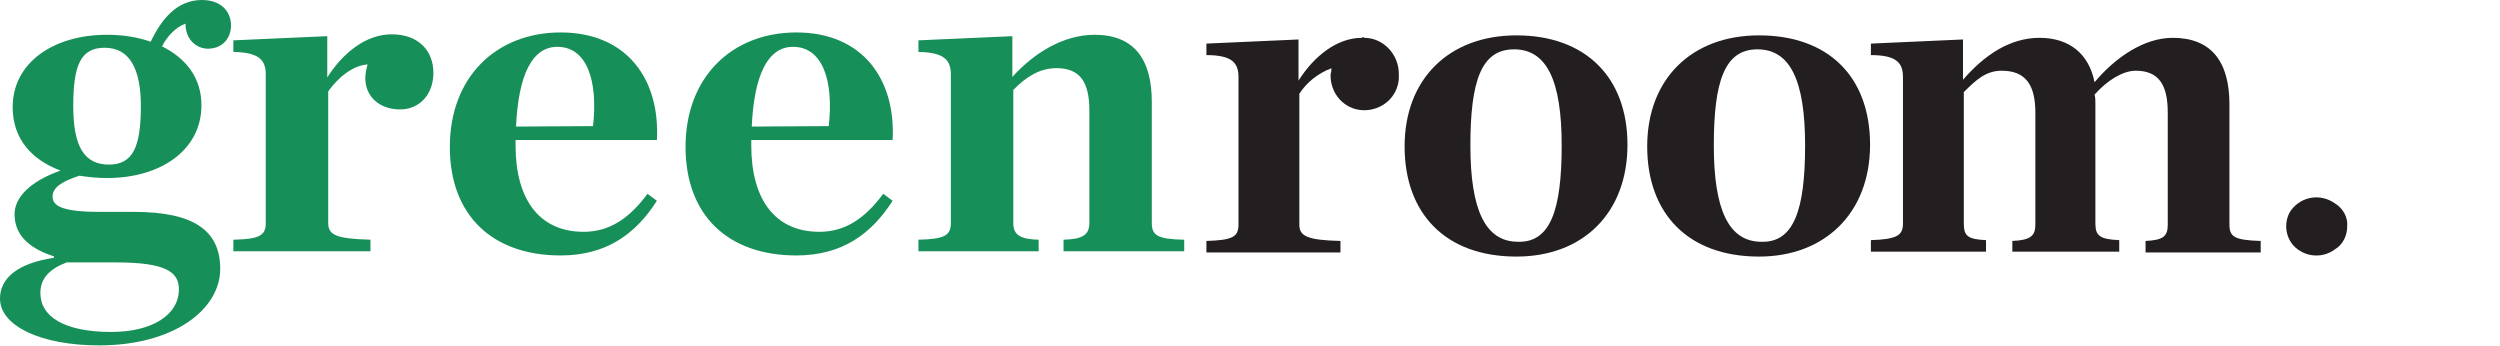
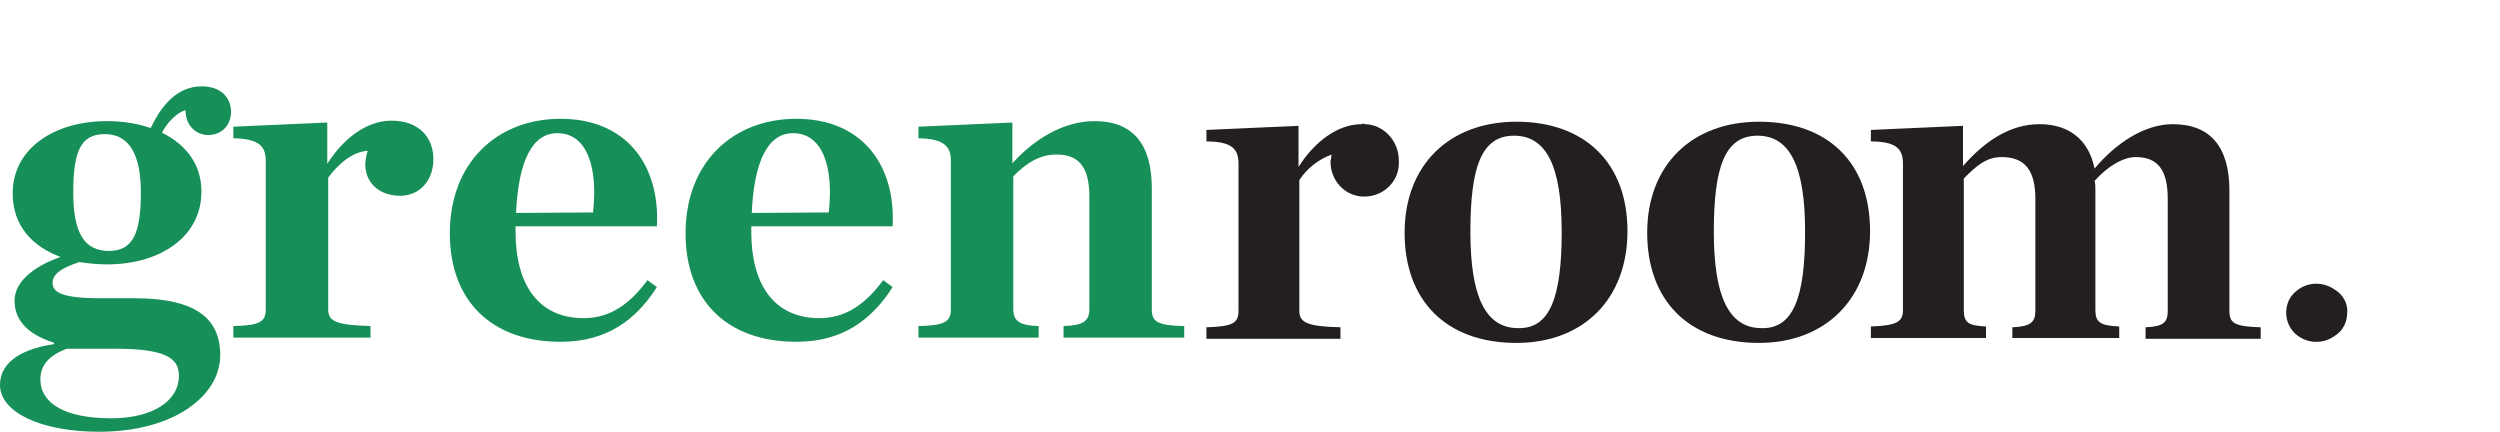
- <svg xmlns="http://www.w3.org/2000/svg" width="304" height="42" viewBox="0 0 304 42">
-   <g fill="none" fill-rule="evenodd">
-     <path fill="#169058" fill-rule="nonzero" d="M13.018 4.228c1.884 0 3.712.282 5.31.846C19.642 2.31 21.526 0 24.552 0c2.284 0 3.54 1.353 3.54 3.1 0 1.523-1.028 2.82-2.798 2.82-1.37 0-2.74-1.072-2.74-3.045-1.142.395-2.227 1.522-2.855 2.763 2.855 1.409 4.796 3.777 4.796 7.16 0 5.468-4.968 8.85-11.477 8.85-1.142 0-2.284-.112-3.369-.282-2.226.733-3.254 1.466-3.254 2.537 0 1.128 1.142 1.86 5.71 1.86h4.168c7.194 0 10.506 2.2 10.506 6.935 0 4.905-5.596 9.302-14.731 9.302C4.968 42 0 39.632 0 36.306c0-2.424 2.056-4.285 6.566-4.961v-.17c-3.54-1.127-4.796-2.987-4.796-5.13 0-2.029 1.884-4.002 5.596-5.299-3.483-1.296-5.824-3.833-5.824-7.723 0-5.412 4.967-8.795 11.476-8.795zm.514 36.137c4.91 0 8.222-2.03 8.222-5.186 0-2.086-1.541-3.27-7.65-3.27H8.107c-2.056.789-3.198 1.917-3.198 3.72 0 2.876 2.912 4.736 8.622 4.736zm-.285-20.352c2.912 0 3.882-2.142 3.882-7.103 0-4.454-1.313-7.103-4.396-7.103-2.912 0-3.826 2.086-3.826 7.103 0 4.961 1.37 7.103 4.34 7.103zM28.377 30.556v-1.41c3.255-.056 3.94-.563 3.94-2.03V9.077c0-1.69-.685-2.706-3.94-2.762v-1.41l11.42-.507v5.018c1.941-3.045 4.74-5.243 7.822-5.243 3.37 0 5.082 2.086 5.082 4.679 0 2.593-1.656 4.454-4.054 4.454-2.57 0-4.225-1.635-4.225-3.777 0-.508.114-1.184.285-1.692-1.77.113-3.54 1.522-4.796 3.27v16.01c0 1.467.97 1.918 5.139 2.03v1.41H28.377zM68.174 31.063c-8.336 0-13.475-4.905-13.475-13.192 0-8.569 5.71-13.925 13.475-13.925 8.051 0 12.105 5.694 11.705 13.08H62.693v.676c0 6.427 2.798 10.486 8.28 10.486 3.197 0 5.595-1.691 7.765-4.623l1.141.846c-2.512 3.946-6.052 6.652-11.705 6.652zm-.4-25.369c-3.082 0-4.738 3.439-5.024 9.697l9.364-.057c.628-5.637-.8-9.64-4.34-9.64zM96.837 31.063c-8.336 0-13.475-4.905-13.475-13.192 0-8.569 5.71-13.925 13.475-13.925 8.051 0 12.105 5.694 11.705 13.08H91.356v.676c0 6.427 2.798 10.486 8.28 10.486 3.197 0 5.595-1.691 7.764-4.623l1.142.846c-2.512 3.946-6.052 6.652-11.705 6.652zm-.4-25.369c-3.083 0-4.738 3.439-5.024 9.697l9.364-.057c.628-5.637-.8-9.64-4.34-9.64zM111.683 30.556v-1.41c3.254-.056 3.94-.563 3.94-2.03V9.077c0-1.69-.686-2.706-3.94-2.762v-1.41l11.42-.507v4.961c2.683-2.988 6.28-5.13 9.991-5.13 4.74 0 6.966 2.875 6.966 8.175v14.714c0 1.466.628 1.973 3.94 2.03v1.409h-14.674v-1.41c2.284-.056 3.14-.563 3.14-2.03V13.418c0-3.438-1.142-5.13-3.997-5.13-2.055 0-3.71 1.071-5.253 2.65v16.18c0 1.466.857 1.973 3.084 2.03v1.409h-14.617z" />
-     <path fill="#231F20" d="M244.7 29.3c2.2-.1 2.8-.6 2.8-2V13.7c0-3.4-1.2-5.1-4.1-5.1-1.9 0-3.1 1.1-4.6 2.6v16c0 1.5.5 1.9 2.7 2v1.4h-14v-1.4c3.2-.1 3.9-.6 3.9-2V9.4c0-1.7-.7-2.7-3.9-2.7V5.3l11.2-.5v4.9c2.6-3 5.7-5.1 9.3-5.1 3.6 0 6 1.9 6.7 5.4 2.5-3 6-5.4 9.5-5.4 4.7 0 6.9 2.9 6.9 8.1v14.6c0 1.5.6 1.9 3.8 2v1.4h-14v-1.4c2.2-.1 2.7-.6 2.7-2V13.7c0-3.4-1.1-5.1-3.9-5.1-1.5 0-3.4 1.1-5 2.9.1.4.1.7.1 1.1v14.6c0 1.5.6 1.9 2.9 2v1.4h-13v-1.3z" />
-     <path fill="#231F20" fill-rule="nonzero" d="M184.4 4.3c-8.2 0-13.6 5.3-13.6 13.5s5 13.4 13.6 13.4c8.1 0 13.5-5.3 13.5-13.6s-5.2-13.3-13.5-13.3zm.2 25.1c-4 0-5.8-3.9-5.8-11.7 0-7.8 1.3-11.7 5.3-11.7s5.8 3.8 5.8 11.7c0 7.9-1.4 11.8-5.3 11.7zM213.9 4.3c-8.2 0-13.6 5.3-13.6 13.5s5 13.4 13.6 13.4c8 0 13.5-5.3 13.5-13.6s-5.1-13.3-13.5-13.3zm.3 25.1c-4 0-5.8-3.9-5.8-11.7 0-7.8 1.3-11.7 5.3-11.7s5.8 3.8 5.8 11.7c0 7.9-1.4 11.8-5.3 11.7z" />
-     <path fill="#231F20" d="M165.6 4.6c-3 0-5.8 2.2-7.7 5.2v-5l-11.2.5v1.4c3.2 0 3.9 1 3.9 2.7v17.9c0 1.5-.7 1.9-3.9 2v1.4H163v-1.4c-4.1-.1-5-.6-5-2V11.4c.9-1.4 2.3-2.5 3.9-3.1 0 .2 0 .4-.1.7-.1 2.3 1.6 4.3 3.9 4.4 2.3.1 4.3-1.6 4.4-3.9v-.1V9c0-2.4-1.9-4.4-4.2-4.4 0-.1-.2-.1-.3 0M285.42 27.527c0 1.1-.5 2.2-1.5 2.8-1.2.9-2.9 1-4.2.2-1.6-.9-2.2-3-1.3-4.7.1-.1.1-.2.2-.3 1.3-1.7 3.6-2 5.3-.8 1 .6 1.6 1.7 1.5 2.8" />
+ <svg xmlns="http://www.w3.org/2000/svg" version="1.1" id="Layer_1" x="0px" y="0px" width="304px" height="52.5px" viewBox="0 -10.5 304 52.5" enable-background="new 0 -10.5 304 52.5" xml:space="preserve">
+   <g>
+     <path fill="#169058" d="M13.018,4.228c1.884,0,3.712,0.282,5.31,0.846C19.642,2.31,21.526,0,24.552,0c2.284,0,3.54,1.353,3.54,3.1   c0,1.523-1.028,2.82-2.798,2.82c-1.37,0-2.74-1.072-2.74-3.045c-1.142,0.395-2.227,1.522-2.855,2.763   c2.855,1.409,4.796,3.777,4.796,7.16c0,5.468-4.968,8.851-11.477,8.851c-1.142,0-2.284-0.112-3.369-0.282   c-2.226,0.733-3.254,1.466-3.254,2.536c0,1.129,1.142,1.861,5.71,1.861h4.168c7.194,0,10.506,2.199,10.506,6.935   c0,4.905-5.596,9.302-14.731,9.302C4.968,42,0,39.632,0,36.307c0-2.425,2.056-4.285,6.566-4.962v-0.17   c-3.54-1.127-4.796-2.987-4.796-5.13c0-2.029,1.884-4.002,5.596-5.299c-3.483-1.296-5.824-3.833-5.824-7.723   C1.542,7.611,6.509,4.228,13.018,4.228z M13.532,40.365c4.91,0,8.222-2.03,8.222-5.186c0-2.087-1.541-3.271-7.65-3.271H8.107   c-2.056,0.789-3.198,1.917-3.198,3.72c0,2.876,2.912,4.736,8.622,4.736H13.532z M13.247,20.013c2.912,0,3.882-2.142,3.882-7.103   c0-4.454-1.313-7.103-4.396-7.103c-2.912,0-3.826,2.086-3.826,7.103C8.907,17.871,10.277,20.013,13.247,20.013z M28.377,30.557   v-1.41c3.255-0.057,3.94-0.563,3.94-2.03V9.077c0-1.69-0.685-2.706-3.94-2.762v-1.41l11.42-0.507v5.018   c1.941-3.045,4.74-5.243,7.822-5.243c3.37,0,5.082,2.086,5.082,4.679c0,2.593-1.656,4.454-4.054,4.454   c-2.57,0-4.225-1.635-4.225-3.777c0-0.508,0.114-1.184,0.285-1.692c-1.77,0.113-3.54,1.522-4.796,3.27v16.01   c0,1.467,0.97,1.918,5.139,2.029v1.41H28.377L28.377,30.557z M68.174,31.062c-8.336,0-13.475-4.904-13.475-13.191   c0-8.569,5.71-13.925,13.475-13.925c8.051,0,12.105,5.694,11.705,13.08H62.693v0.676c0,6.427,2.798,10.485,8.28,10.485   c3.197,0,5.595-1.69,7.765-4.623l1.141,0.847C77.367,28.357,73.827,31.062,68.174,31.062z M67.774,5.694   c-3.082,0-4.738,3.439-5.024,9.697l9.364-0.057C72.742,9.697,71.314,5.694,67.774,5.694z M96.837,31.062   c-8.336,0-13.475-4.904-13.475-13.191c0-8.569,5.71-13.925,13.475-13.925c8.051,0,12.105,5.694,11.705,13.08H91.356v0.676   c0,6.427,2.798,10.485,8.28,10.485c3.197,0,5.595-1.69,7.764-4.623l1.142,0.847C106.03,28.357,102.49,31.062,96.837,31.062z    M96.437,5.694c-3.083,0-4.738,3.439-5.024,9.697l9.364-0.057C101.405,9.697,99.977,5.694,96.437,5.694z M111.683,30.557v-1.41   c3.254-0.057,3.94-0.563,3.94-2.03V9.077c0-1.69-0.686-2.706-3.94-2.762v-1.41l11.42-0.507v4.961c2.683-2.988,6.28-5.13,9.991-5.13   c4.74,0,6.966,2.875,6.966,8.175v14.714c0,1.466,0.628,1.973,3.94,2.03v1.408h-14.674v-1.41c2.284-0.056,3.14-0.562,3.14-2.029   V13.418c0-3.438-1.142-5.13-3.997-5.13c-2.055,0-3.71,1.071-5.253,2.65v16.18c0,1.466,0.857,1.973,3.084,2.03v1.408H111.683   L111.683,30.557z" />
+     <path fill="#231F20" d="M244.7,29.3c2.2-0.1,2.8-0.6,2.8-2V13.7c0-3.4-1.2-5.1-4.1-5.1c-1.9,0-3.101,1.1-4.601,2.6v16   c0,1.5,0.5,1.899,2.7,2V30.6h-14V29.2c3.2-0.101,3.9-0.601,3.9-2V9.4c0-1.7-0.7-2.7-3.9-2.7V5.3l11.2-0.5v4.9   c2.6-3,5.7-5.1,9.3-5.1s6,1.9,6.7,5.4c2.5-3,6-5.4,9.5-5.4c4.7,0,6.899,2.9,6.899,8.1v14.6c0,1.5,0.601,1.9,3.801,2v1.4h-14v-1.4   c2.199-0.1,2.699-0.6,2.699-2V13.7c0-3.4-1.1-5.1-3.899-5.1c-1.5,0-3.4,1.1-5,2.9c0.1,0.4,0.1,0.7,0.1,1.1v14.6   c0,1.5,0.601,1.899,2.9,2V30.6h-13V29.3L244.7,29.3z" />
+     <path fill="#231F20" d="M184.4,4.3c-8.2,0-13.601,5.3-13.601,13.5c0,8.2,5,13.4,13.601,13.4c8.1,0,13.5-5.3,13.5-13.6   S192.7,4.3,184.4,4.3z M184.6,29.4c-4,0-5.8-3.9-5.8-11.7c0-7.8,1.3-11.7,5.3-11.7s5.801,3.8,5.801,11.7   C189.9,25.6,188.5,29.5,184.6,29.4z M213.9,4.3c-8.2,0-13.601,5.3-13.601,13.5c0,8.2,5,13.4,13.601,13.4c8,0,13.5-5.3,13.5-13.6   S222.3,4.3,213.9,4.3z M214.2,29.4c-4,0-5.8-3.9-5.8-11.7c0-7.8,1.3-11.7,5.3-11.7s5.8,3.8,5.8,11.7   C219.5,25.6,218.1,29.5,214.2,29.4z" />
+     <path fill="#231F20" d="M165.6,4.6c-3,0-5.8,2.2-7.699,5.2v-5l-11.2,0.5v1.4c3.2,0,3.9,1,3.9,2.7v17.9c0,1.5-0.7,1.9-3.9,2v1.4H163   v-1.4c-4.1-0.1-5-0.6-5-2V11.4c0.9-1.4,2.3-2.5,3.9-3.1c0,0.2,0,0.4-0.101,0.7c-0.1,2.3,1.601,4.3,3.9,4.4s4.3-1.6,4.399-3.9V9.4V9   c0-2.4-1.899-4.4-4.199-4.4C165.9,4.5,165.7,4.5,165.6,4.6 M285.42,27.527c0,1.1-0.5,2.199-1.5,2.8c-1.199,0.899-2.9,1-4.199,0.2   c-1.601-0.9-2.201-3-1.301-4.7c0.1-0.101,0.1-0.2,0.2-0.3c1.3-1.7,3.601-2,5.3-0.801C284.92,25.327,285.52,26.427,285.42,27.527" />
  </g>
</svg>
